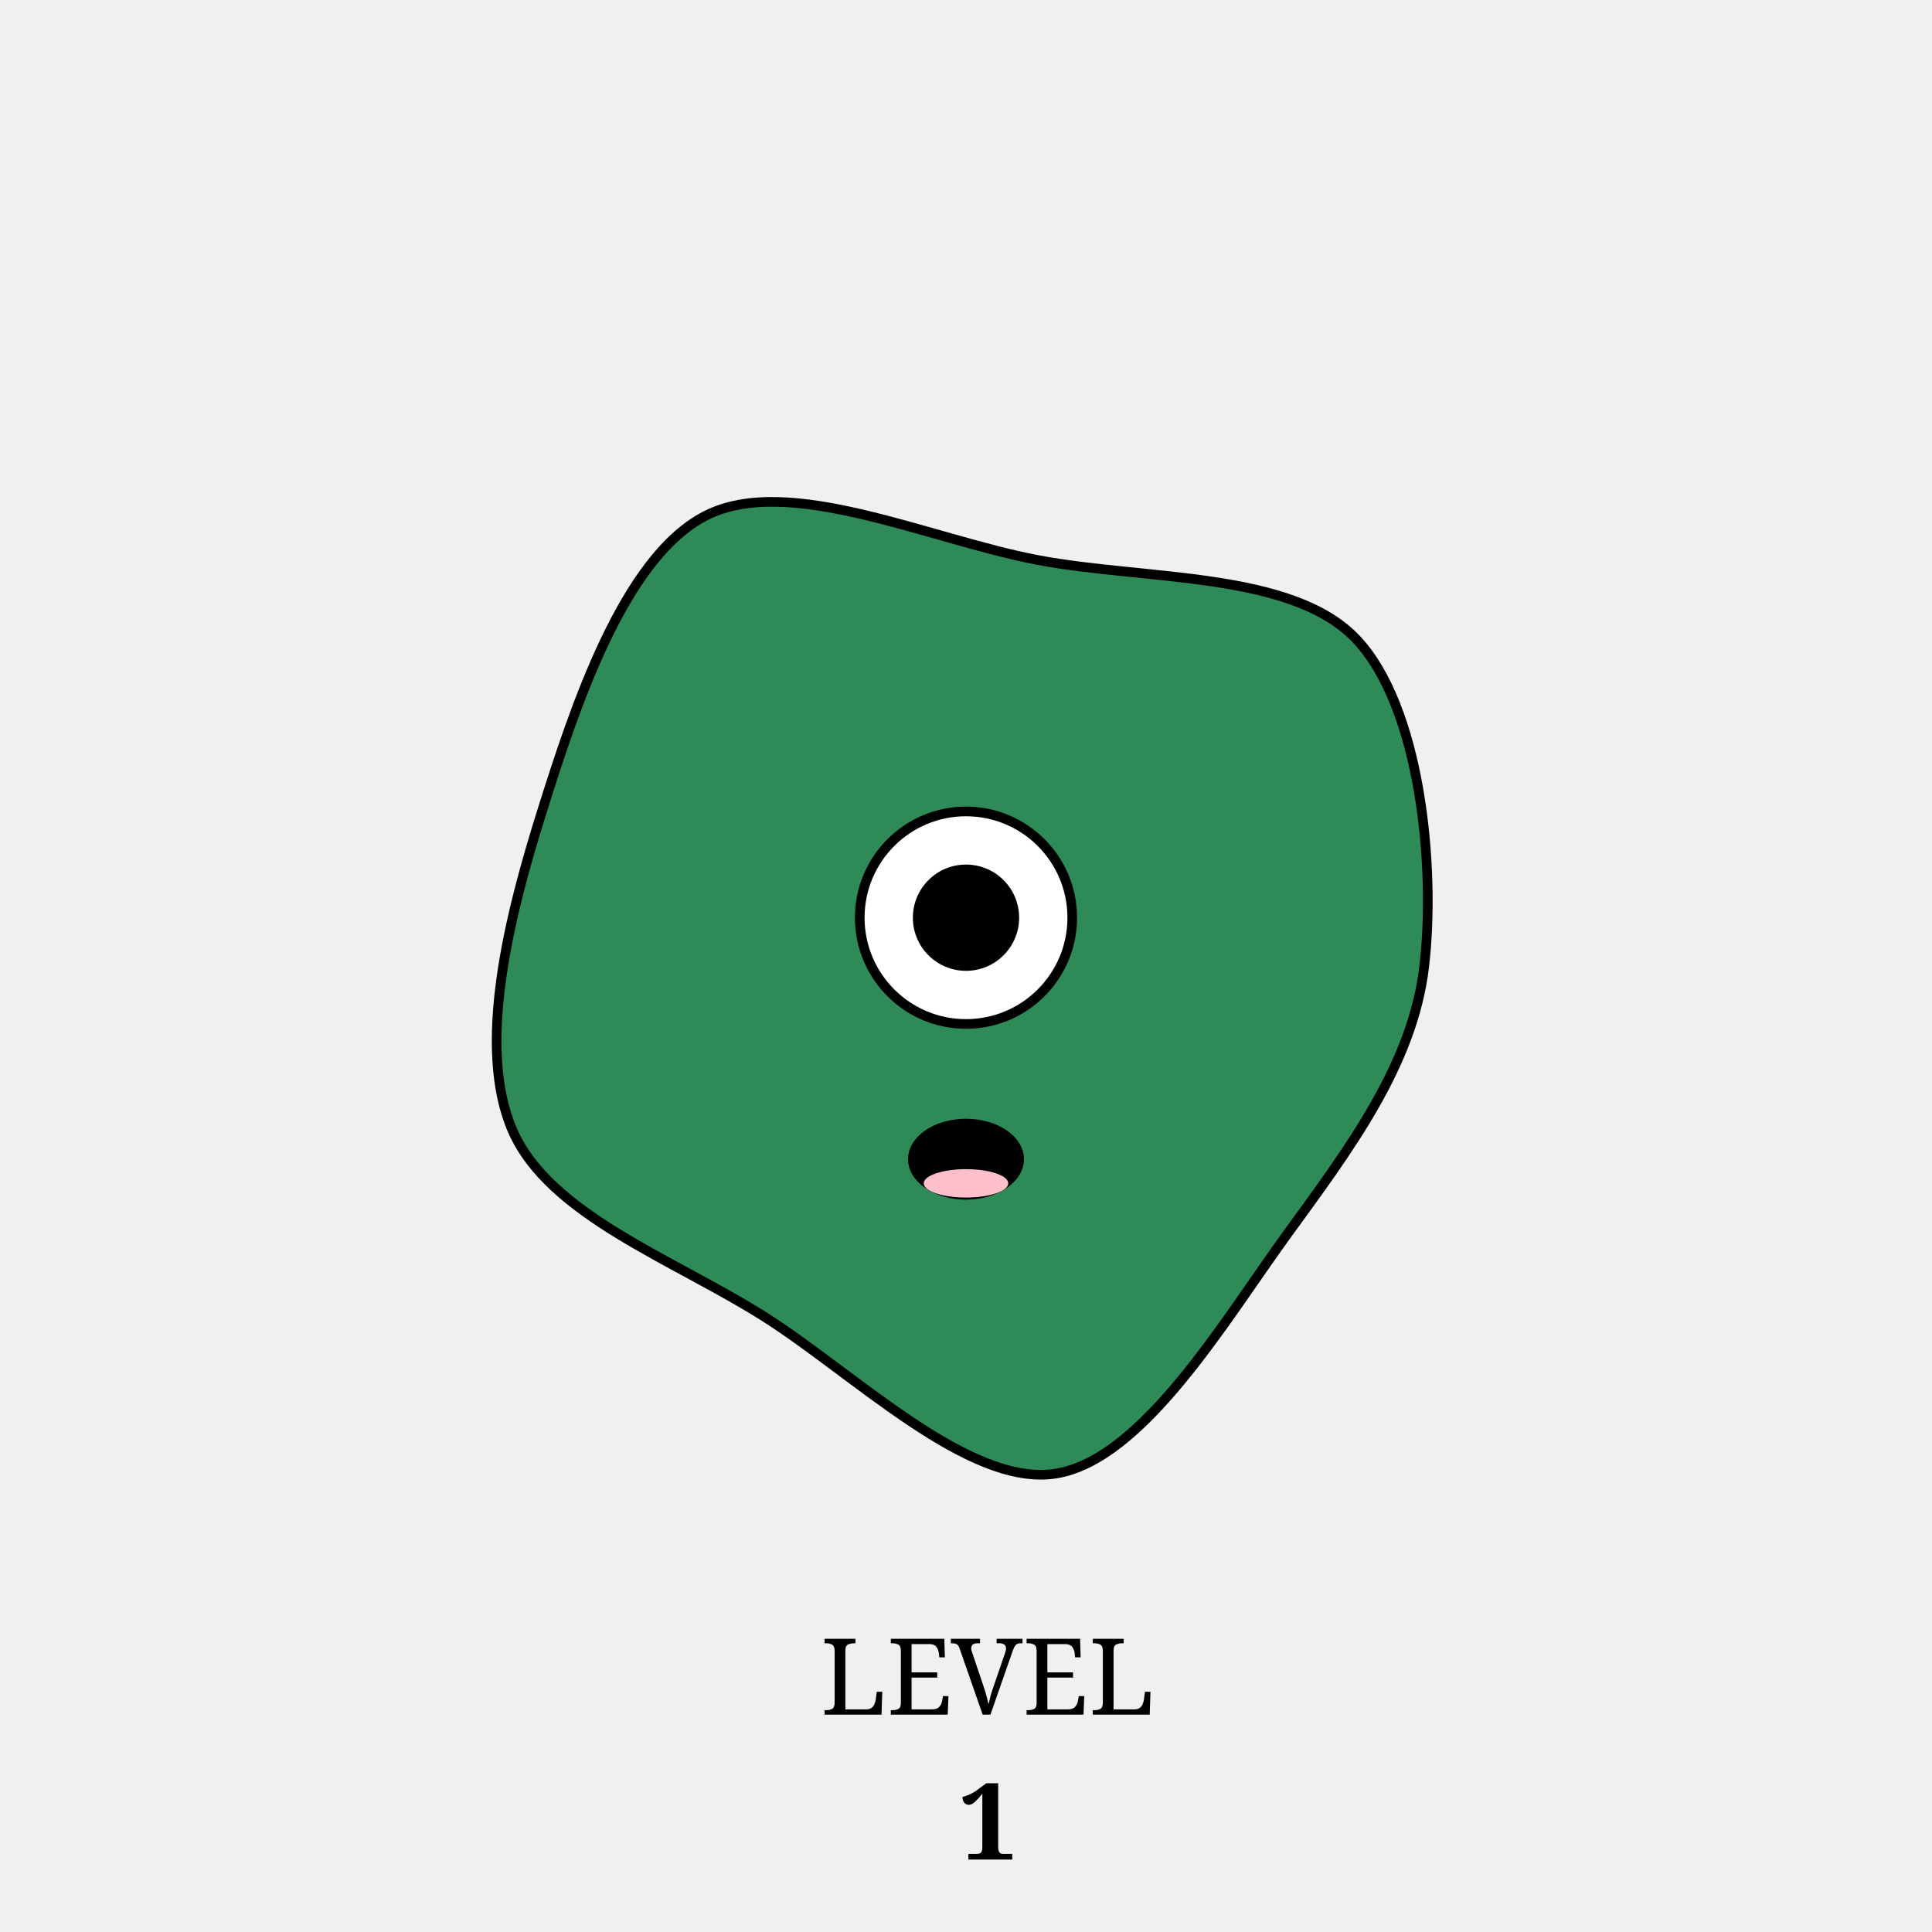
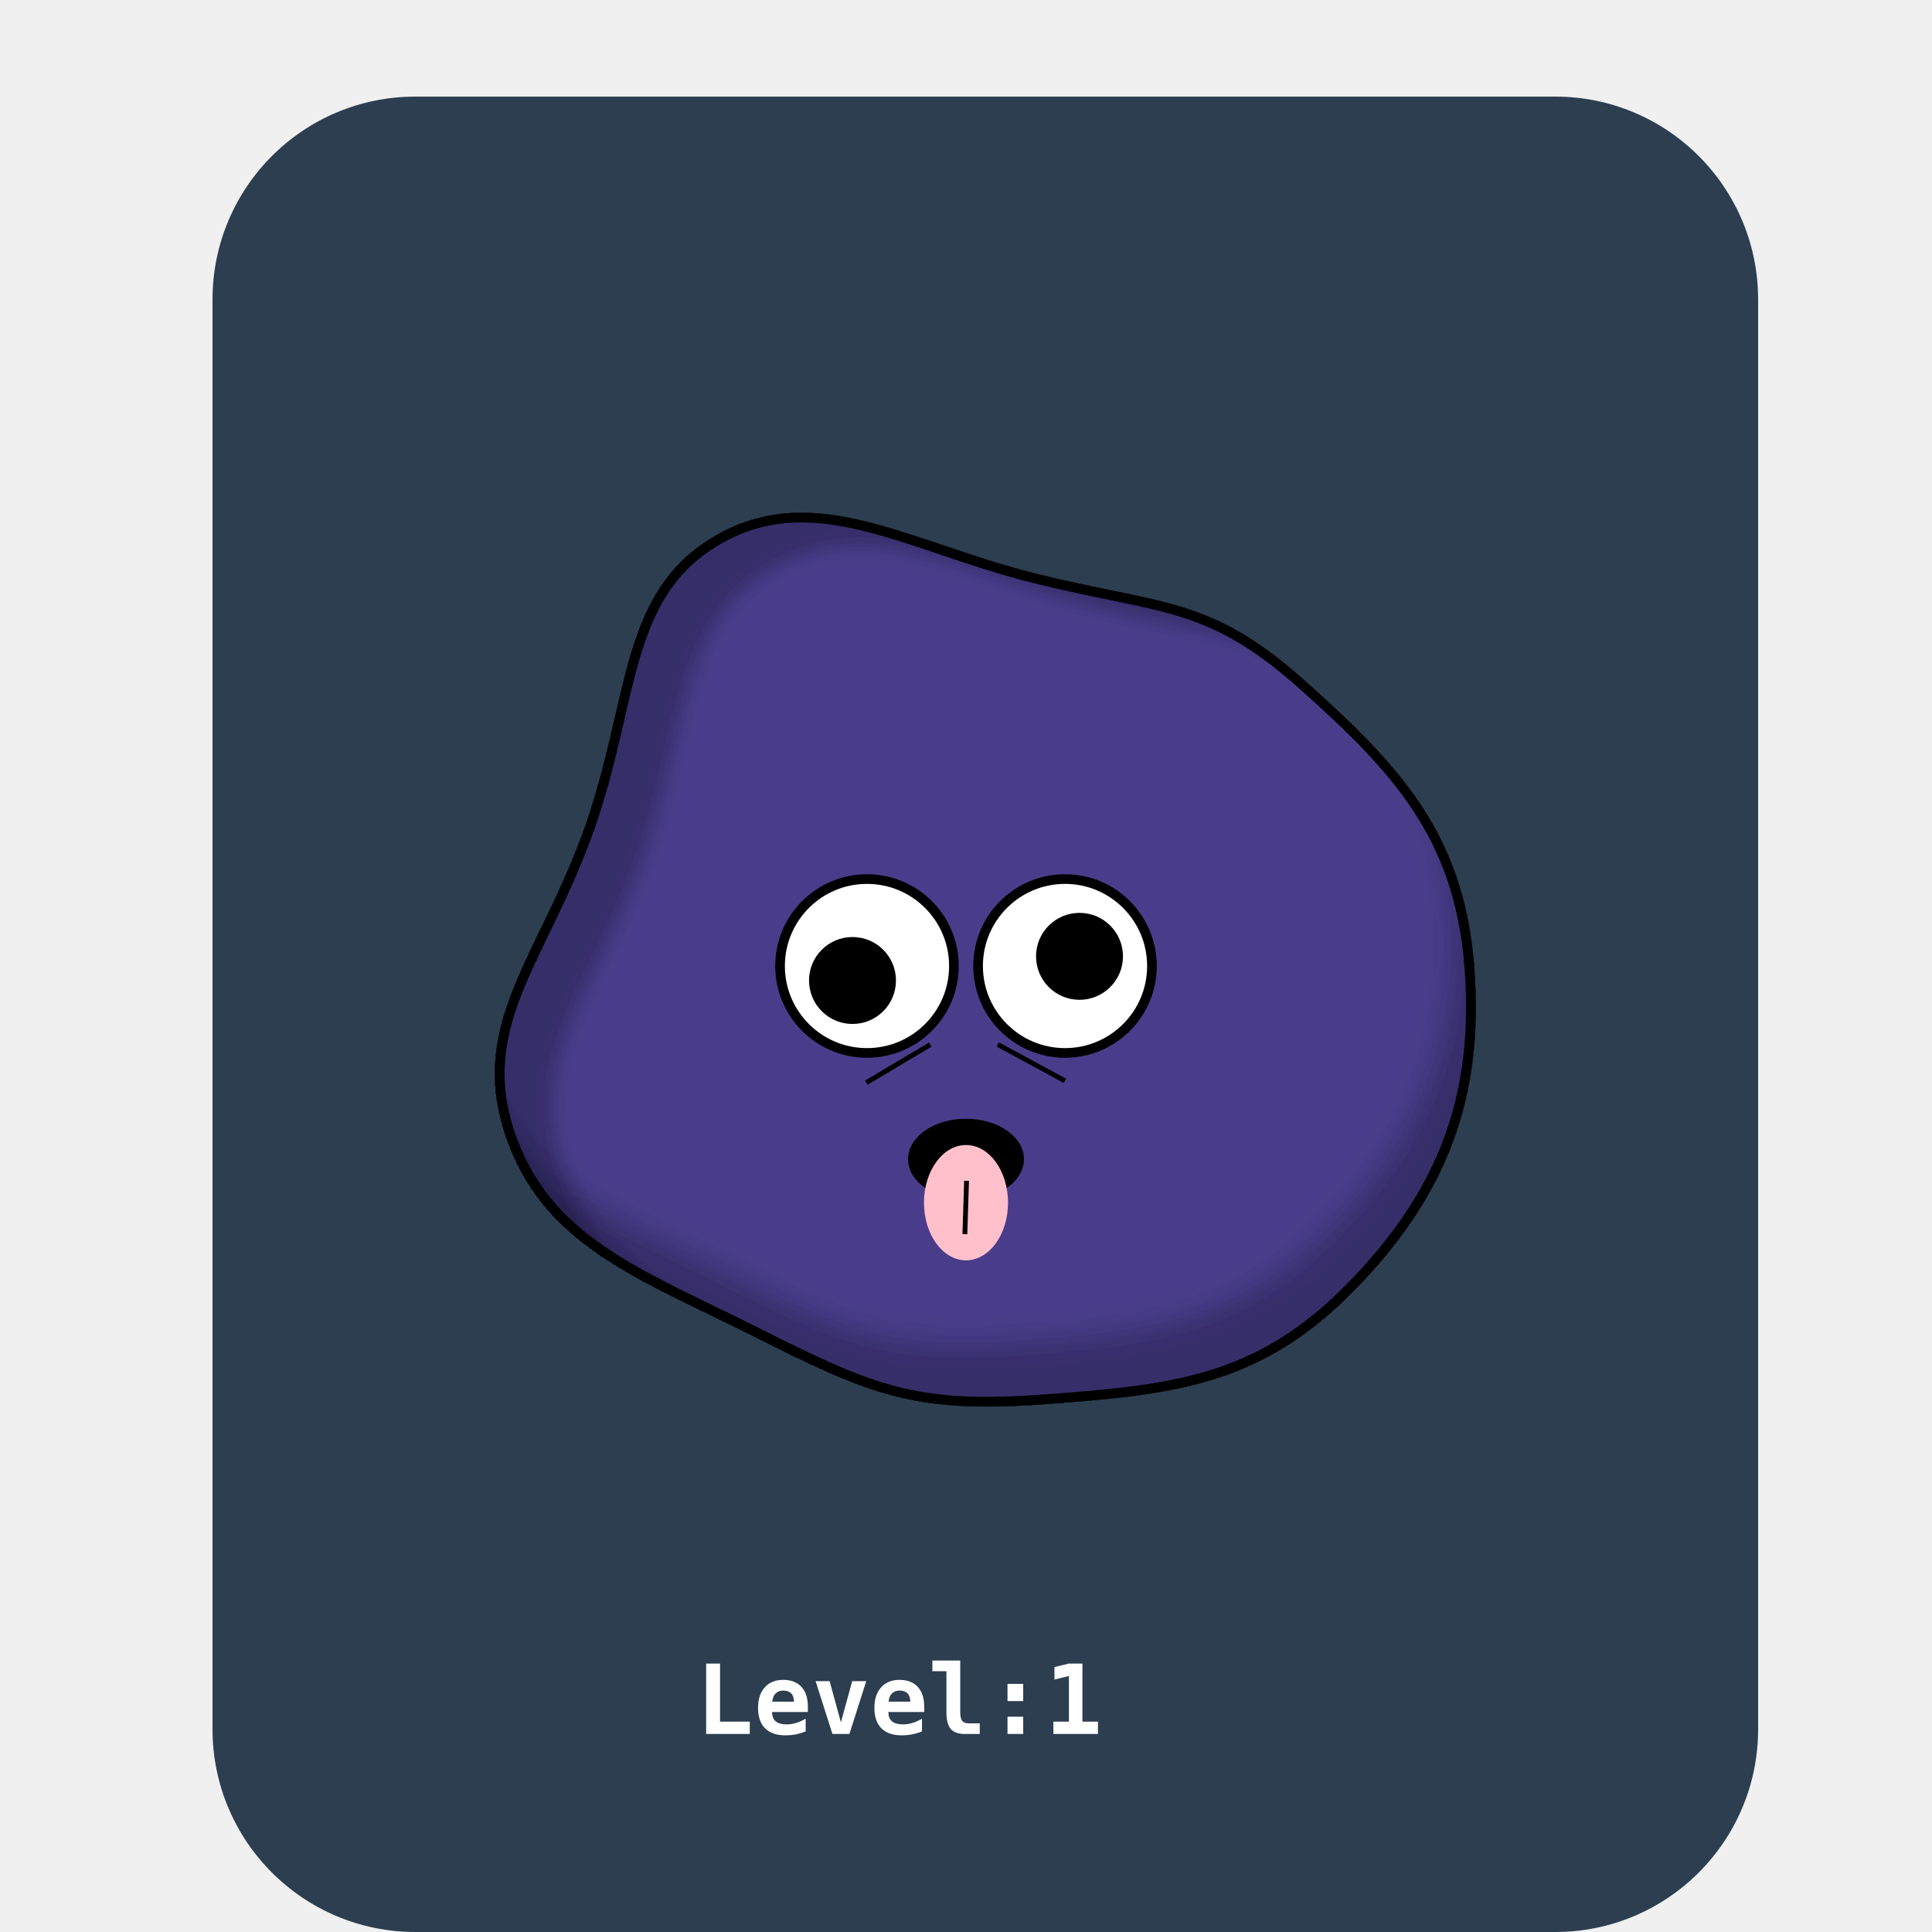
<svg xmlns="http://www.w3.org/2000/svg" width="400" height="400">
-   <g id="body">
-     <path d="M294.882,200C292.49,220.573,279.1,238.179,266.375,255.696C253.65,273.212,236.574,302.296,218.532,305.101C200.49,307.907,176.854,284.354,158.125,272.53C139.396,260.705,113.816,251.57,106.16,234.155C98.504,216.74,105.523,189.275,112.19,168.04C118.856,146.805,129.054,115.429,146.159,106.745C163.265,98.061,192.394,111.684,214.823,115.936C237.252,120.188,267.389,118.247,280.732,132.258C294.076,146.268,297.275,179.427,294.882,200C292.49,220.573,279.1,238.179,266.375,255.696" stroke-width="2" stroke="#000000" fill="#2E8B57" />
+   <defs>
+     <clipPath id="corners">
+       <rect transform="translate(48, 29)" width="320" height="380" rx="42" ry="42" />
+     </clipPath>
+   </defs>
+   <defs>
+     <filter id="innerShadow" x="-50%" y="-50%" width="200%" height="200%">
+       <feFlood flood-opacity="0" result="BackgroundImageFix" />
+       <feBlend mode="normal" in="SourceGraphic" in2="BackgroundImageFix" result="shape" />
+       <feColorMatrix in="SourceAlpha" type="matrix" values="0 0 0 0 0 0 0 0 0 0 0 0 0 0 0 0 0 0 127 0" result="hardAlpha" />
+       <feOffset dx="12" dy="7" />
+       <feGaussianBlur stdDeviation="2" />
+       <feComposite in2="hardAlpha" operator="arithmetic" k2="-1" k3="1" />
+       <feColorMatrix type="matrix" values="0 0 0 0 0 0 0 0 0 0 0 0 0 0 0 0 0 0 0.45 0" />
+       <feBlend mode="normal" in2="shape" result="effect1_innerShadow_87_1690" />
+       <feColorMatrix in="SourceAlpha" type="matrix" values="0 0 0 0 0 0 0 0 0 0 0 0 0 0 0 0 0 0 127 0" result="hardAlpha" />
+       <feOffset dx="-5" dy="-13" />
+       <feGaussianBlur stdDeviation="3" />
+       <feComposite in2="hardAlpha" operator="arithmetic" k2="-1" k3="1" />
+       <feColorMatrix type="matrix" values="0 0 0 0 0 0 0 0 0 0 0 0 0 0 0 0 0 0 0.45 0" />
+       <feBlend mode="normal" in2="effect1_innerShadow_87_1690" result="effect2_innerShadow_87_1690" />
+     </filter>
+   </defs>
+   <g transform="translate(-4, -9)" clip-path="url(#corners)">
+     <rect fill="#2C3E50" style="filter: url(#f1)" x="0px" y="0px" width="370px" height="420px" />
  </g>
-   <g id="cyclopse" transform="matrix(1,0,0,1,200,190)">
-     <circle r="22" cx="0" cy="0" stroke-width="2" stroke="#000000" fill="#ffffff" />
-     <circle r="11" cx="0" cy="0" fill="#000000" />
+   <g id="body" filter="url(#innerShadow)">
+     <path d="M304.192,200C306.345,227.08,298.592,247.22,279.445,266.663C260.299,286.105,242.502,287.785,215.823,289.737C189.144,291.688,180.213,287.662,156.312,275.67C132.41,263.679,112.938,256.936,105.509,234.392C98.08,211.847,112.608,198.223,122.024,171.619C131.439,145.015,129.004,122.848,148.966,111.606C168.927,100.364,188.036,113.218,214.153,119.733C240.27,126.249,249.998,124.286,269.507,141.677C289.015,159.068,302.039,172.92,304.192,200C306.345,227.08,298.592,247.22,279.445,266.663" stroke-width="2" stroke="#000000" fill="#483D8B" />
+   </g>
+   <g id="eye3" transform="matrix(1,0,0,1,179.5,200)">
+     <circle r="18" cx="0" cy="0" stroke-width="2" stroke="#000000" fill="#ffffff" />
+     <circle r="9" cx="-3" cy="3" fill="#000000" />
+   </g>
+   <g id="eye4" transform="matrix(1,0,0,1,220.5,200)">
+     <circle r="18" cx="0" cy="0" stroke-width="2" stroke="#000000" fill="#ffffff" />
+     <circle r="9" cx="3" cy="-2" fill="#000000" />
+   </g>
+   <g id="eyebag">
+     <line x1="190.5" y1="220" x2="205.5" y2="225" stroke="#000" stroke-width="1" transform="rotate(10, 220, 310)" />
+     <line x1="195" y1="234" x2="207.5" y2="225" stroke="#000" stroke-width="1" transform="rotate(5, 300, 50)" />
  </g>
  <g id="mouth">
    <ellipse fill="#000" stroke-width="1" cx="200" cy="240" id="svg_mouth" rx="11.5" ry="7.875" stroke="#000" />
-     <ellipse fill="#FFC0CB" cx="200" cy="245" rx="8.75" id="svg_tongue" ry="2.938" />
+     <ellipse fill="#FFC0CB" cx="200" cy="249" rx="8.7" id="svg_tongue" ry="11.938" />
+     <line x1="192.5" y1="213" x2="193.5" y2="224" id="svg_tongue_line" stroke="#000" stroke-width="1" transform="rotate(7, -61, 291)" />
  </g>
-   <g id="level" transform="translate(204.5, 355)">
-     <text x="0" y="0" text-anchor="middle" font-family="serif" font-size="22px" fill="#000">LEVEL</text>
-     <text x="0" y="30" text-anchor="middle" font-weight="bold" font-family="serif" font-size="22px" fill="#000">
-             1
-         </text>
+   <g id="level" transform="translate(132, 339)">
+     <text x="12px" y="20px" font-weight="700" font-family="'Verdana', monospace" font-size="20px" fill="rgba(255,255,255,1)">
+       <tspan>Level: </tspan>1</text>
  </g>
</svg>
